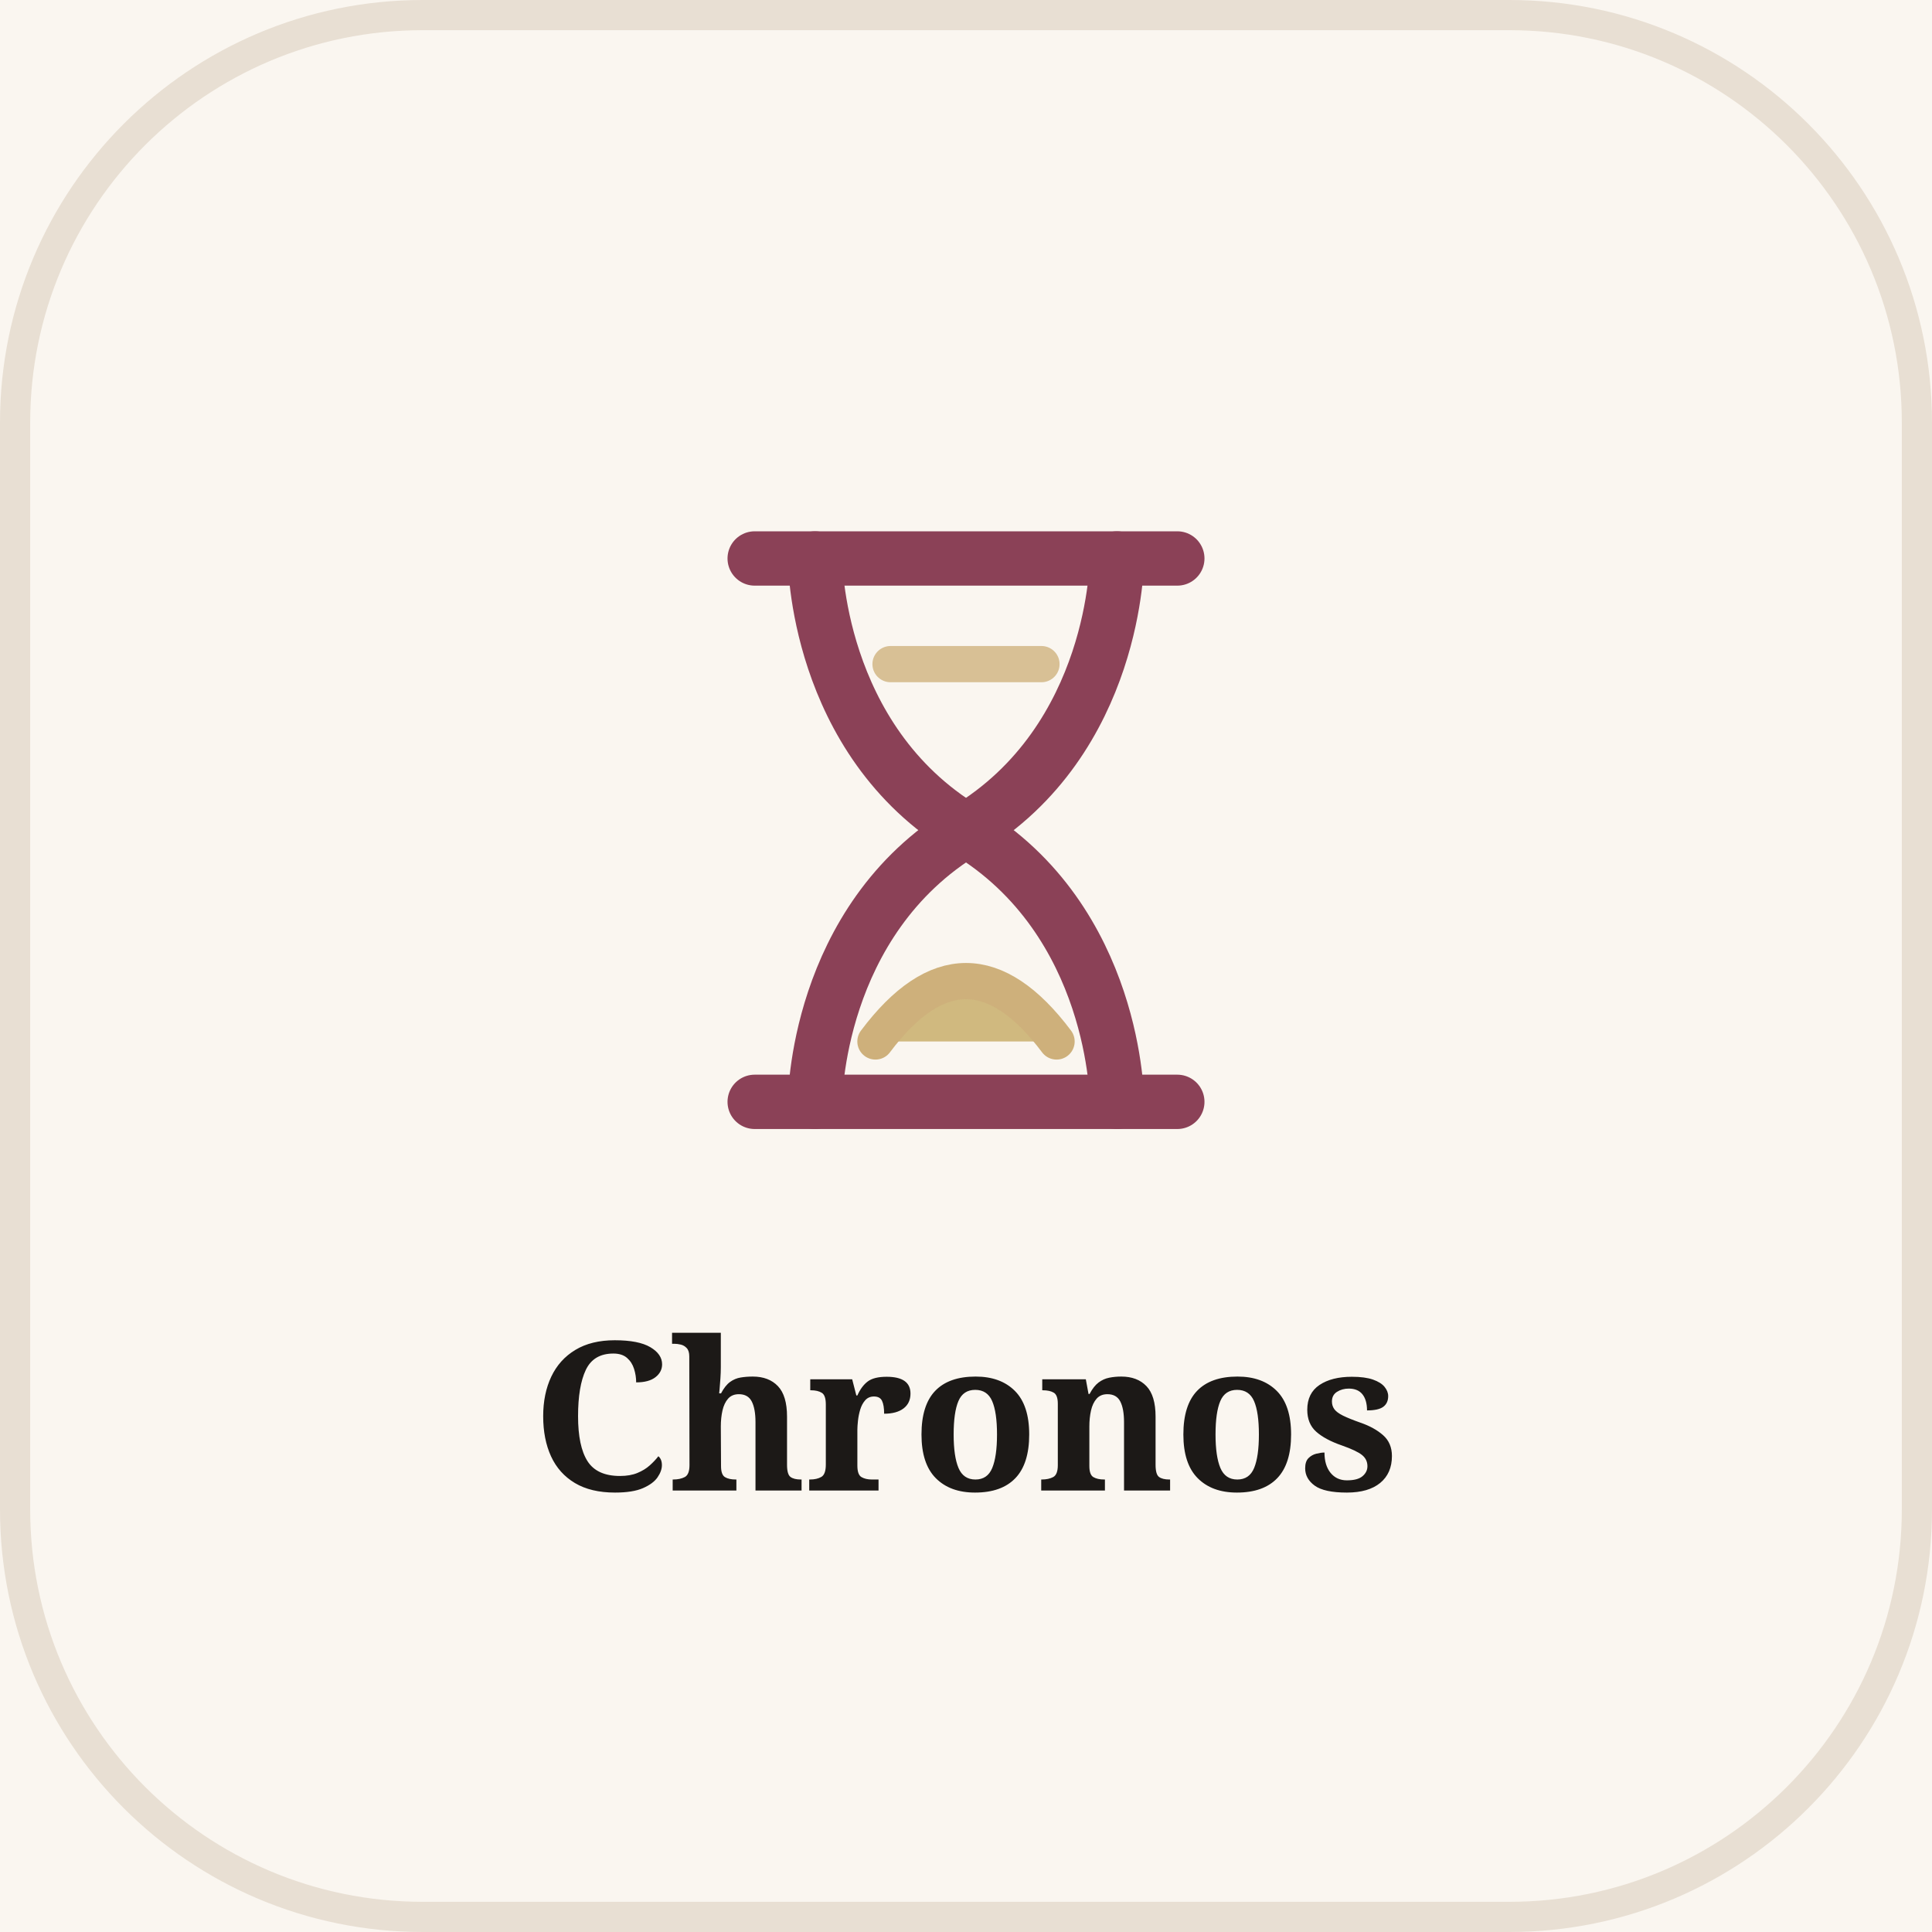
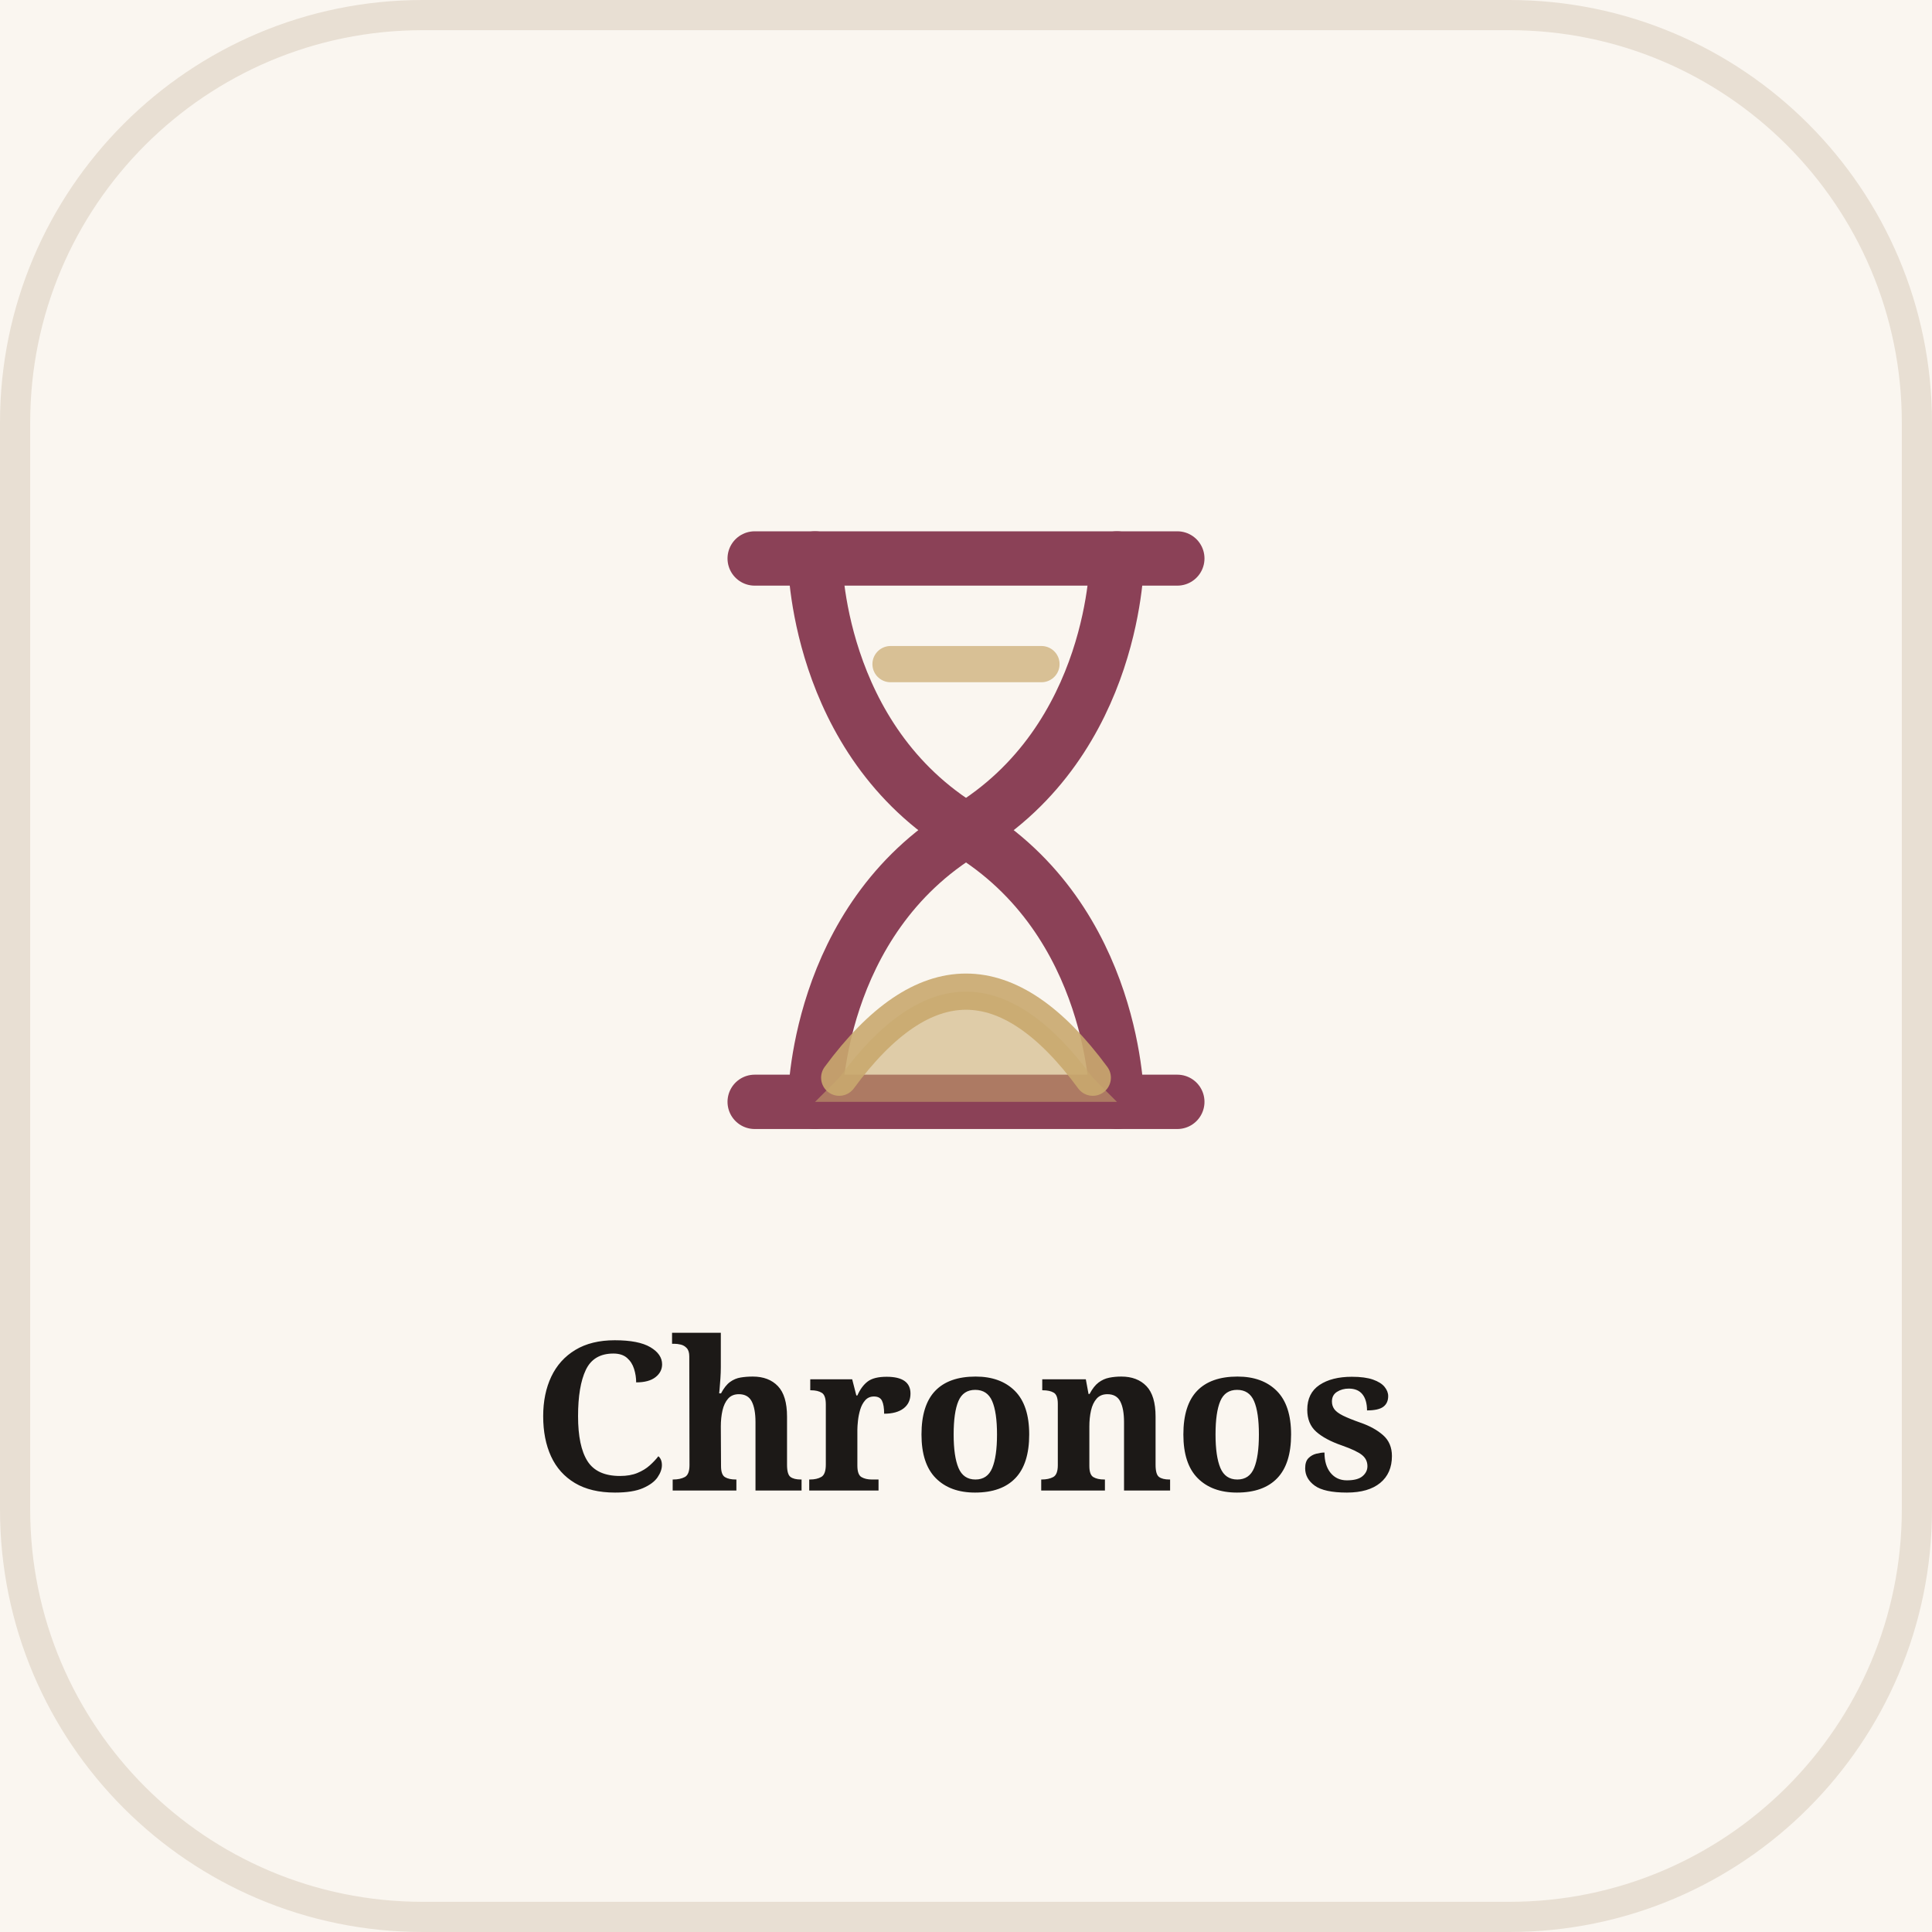
<svg xmlns="http://www.w3.org/2000/svg" width="1024" height="1024" viewBox="0 0 1024 1024">
  <rect width="1024" height="1024" fill="#FAF6F0" />
  <rect x="8" y="8" width="1008" height="1008" rx="216" fill="none" stroke="#E8DFD3" stroke-width="16" />
  <g transform="translate(512, 440) scale(16)" stroke="#8B4157" stroke-width="1.8" stroke-linecap="round" stroke-linejoin="round" fill="none">
    <line x1="-7" y1="-9" x2="7" y2="-9" />
    <line x1="-7" y1="9" x2="7" y2="9" />
    <path d="M-5 -9 C-5 -9 -5 -3 0 0 C-5 3 -5 9 -5 9" />
    <path d="M5 -9 C5 -9 5 -3 0 0 C5 3 5 9 5 9" />
    <path d="M-2.5 -5.5 L2.5 -5.5" stroke="#C9A96E" stroke-width="1.2" opacity="0.7" />
-     <path d="M-3 7 Q0 3 3 7" stroke="#C9A96E" stroke-width="1.2" fill="#B8943E" fill-opacity="0.7" opacity="0.9" />
+     <path d="M-4.2 8.2 Q0 2.5 4.2 8.2 L5 9 L-5 9 Z" fill="#C9A96E" fill-opacity="0.55" stroke="none" />
+     <path d="M-4.2 8.2 Q0 2.5 4.2 8.2" stroke="#C9A96E" stroke-width="1.2" fill="none" opacity="0.9" />
  </g>
  <text x="512" y="790" text-anchor="middle" font-family="Georgia, serif" font-size="110" font-weight="700" fill="#1C1917" letter-spacing="-1">Chronos</text>
</svg>
